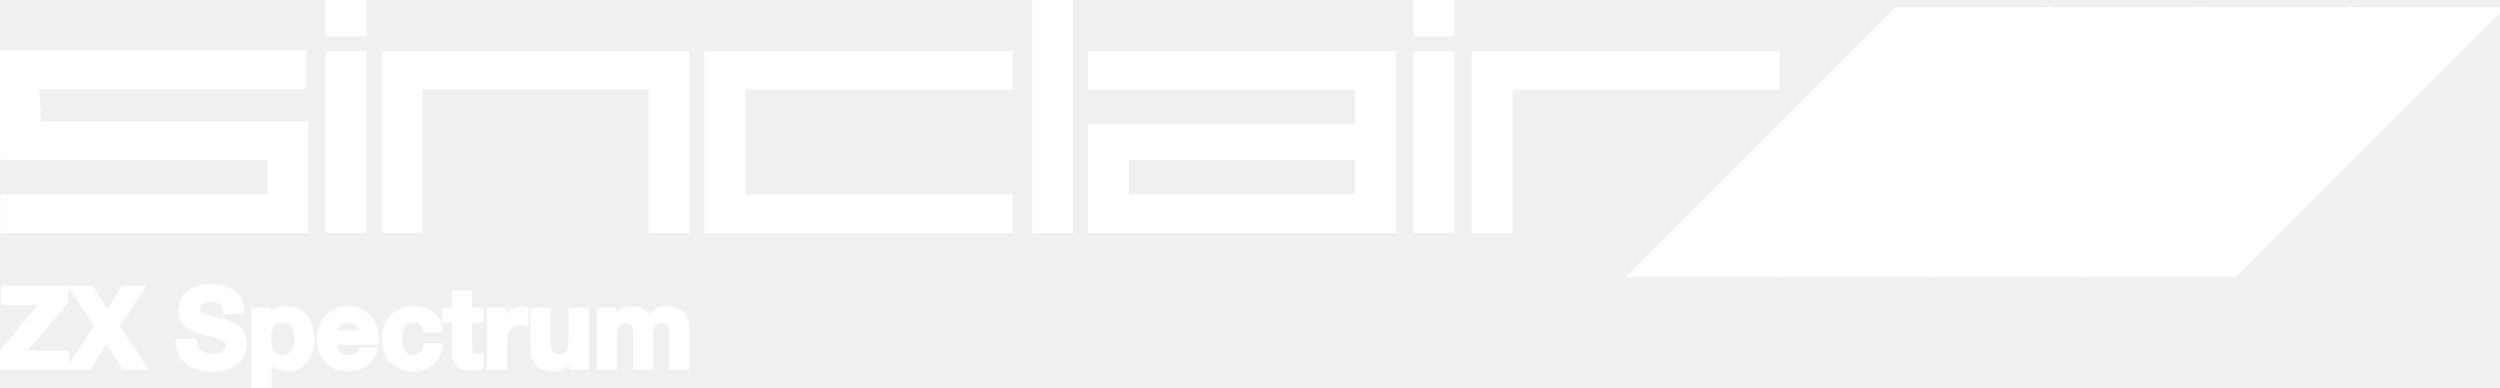
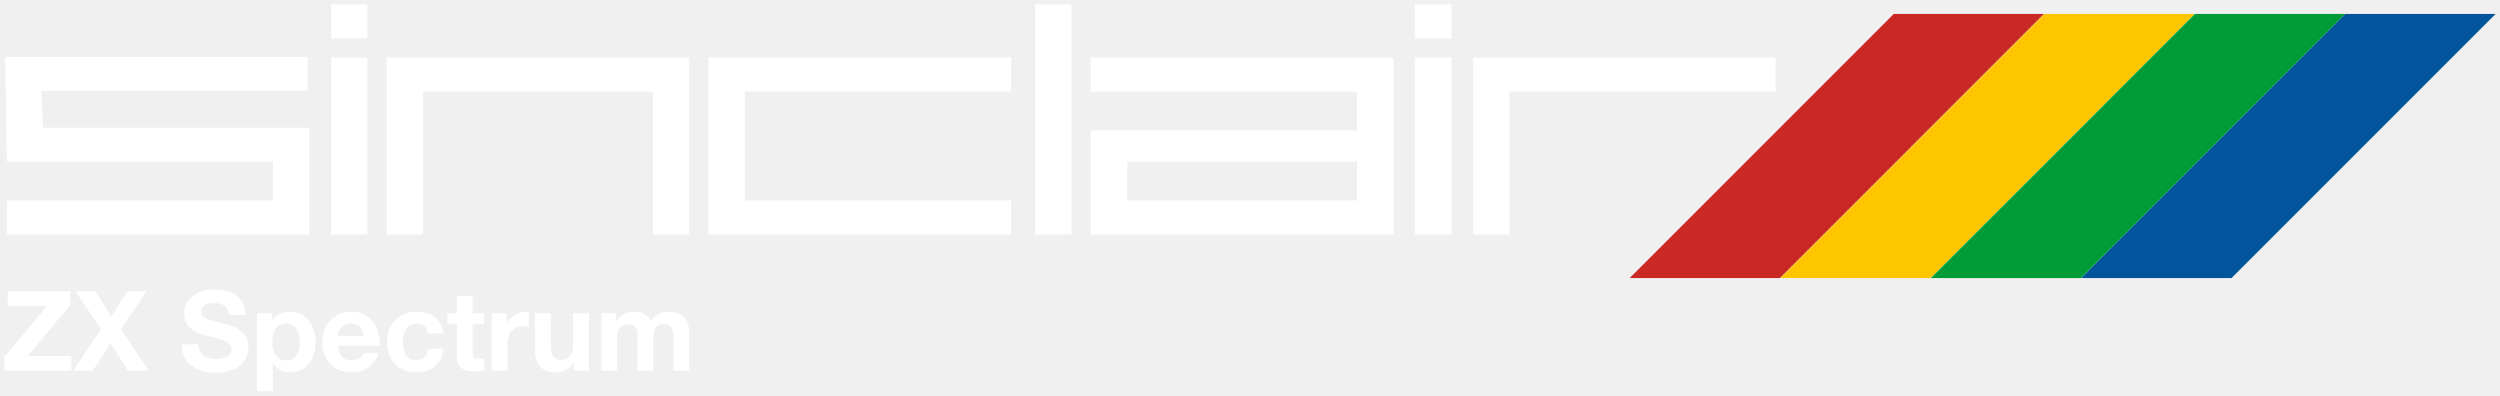
- <svg xmlns="http://www.w3.org/2000/svg" enable-background="new 0 0 566.929 87.964" height="87.964" viewBox="0 0 566.929 87.964" width="566.929">
-   <g fill="#fff" stroke="#fff">
-     <path d="m .566 52.343v-7.735h60.565v-8.827h-60.565l-.381-23.82h68.81v7.714h-60.566l.381 8.394h60.564v24.276h-68.808z" />
-     <path d="m74.357 52.343v-40.23h8.244v40.23z" />
-     <path d="m87.026 52.343v-40.23h68.81v40.23h-8.244v-32.517h-52.323v32.52z" />
-     <path d="m160.237 52.343v-40.23h68.86v7.714h-60.564v24.782h60.564v7.739h-68.86z" />
-     <path d="m234.583 52.343v-52.343h8.246v52.345h-8.246z" />
-     <path d="m320.994 52.343v-40.23h8.295v40.23z" />
-     <path d="m334.271 52.343v-40.23h68.807v7.714h-60.563v32.521h-8.244z" />
-     <path d="m247.228 12.113v7.714h60.564v8.824h-60.564v23.694h68.861v-40.232zm60.564 32.496h-52.271v-8.827h52.271z" />
-     <path d="m74.357 7.739v-7.739h8.244v7.739z" />
-     <path d="m320.994 7.739v-7.739h8.295v7.739z" />
-     <g>
-       <path d="m0 80.22 9.688-11.586h-8.928v-3.336h14.215v3.136l-9.688 11.586h9.941v3.338h-15.228z" />
-       <path d="m21.985 73.897-5.819-8.601h4.604l3.542 5.768 3.668-5.768h4.351l-5.792 8.625 6.298 9.436h-4.73l-3.947-6.247-4.022 6.247h-4.479z" />
-       <path d="m44.172 77.365c0 2.402 1.871 3.338 3.996 3.338 1.393 0 3.519-.404 3.519-2.252 0-1.947-2.707-2.275-5.363-2.984-2.681-.709-5.388-1.745-5.388-5.137 0-3.693 3.491-5.463 6.754-5.463 3.769 0 7.235 1.643 7.235 5.818h-3.845c-.126-2.176-1.67-2.73-3.566-2.73-1.266 0-2.732.531-2.732 2.049 0 1.393.861 1.567 5.389 2.731 1.315.329 5.362 1.163 5.362 5.261 0 3.313-2.605 5.793-7.513 5.793-3.997 0-7.741-1.974-7.69-6.424z" />
-       <path d="m57.503 70.281h3.416v1.67h.052c.858-1.391 2.275-2.023 3.895-2.023 4.099 0 5.944 3.313 5.944 7.031 0 3.492-1.922 6.754-5.742 6.754-1.569 0-3.061-.684-3.921-1.973h-.051v6.225h-3.593zm9.715 6.576c0-2.074-.835-4.225-3.138-4.225-2.353 0-3.11 2.101-3.11 4.225 0 2.125.809 4.148 3.137 4.148 2.351 0 3.111-2.022 3.111-4.148z" />
-       <path d="m75.922 77.691c.101 2.277 1.214 3.314 3.212 3.314 1.441 0 2.605-.885 2.833-1.694h3.161c-1.012 3.085-3.161 4.399-6.121 4.399-4.124 0-6.678-2.832-6.678-6.881 0-3.922 2.708-6.906 6.678-6.906 4.451 0 6.603 3.746 6.35 7.767zm5.842-2.275c-.328-1.822-1.113-2.781-2.858-2.781-2.277 0-2.935 1.769-2.985 2.781z" />
-       <path d="m96.387 74.884c-.229-1.467-1.164-2.25-2.657-2.25-2.302 0-3.062 2.326-3.062 4.248 0 1.873.733 4.123 2.985 4.123 1.669 0 2.63-1.062 2.858-2.653h3.464c-.455 3.464-2.858 5.36-6.298 5.36-3.946 0-6.604-2.781-6.604-6.703 0-4.072 2.428-7.084 6.678-7.084 3.088 0 5.92 1.619 6.147 4.961z" />
-       <path d="m106.558 70.281h2.63v2.403h-2.63v6.476c0 1.215.303 1.52 1.517 1.52.38 0 .734-.025 1.113-.104v2.807c-.606.104-1.391.129-2.099.129-2.201 0-4.123-.508-4.123-3.112v-7.714h-2.177v-2.404h2.177v-3.922h3.592z" />
-       <path d="m110.909 70.281h3.415v2.43h.051c.657-1.646 2.429-2.783 4.175-2.783.253 0 .556.05.784.129v3.337c-.33-.075-.859-.126-1.29-.126-2.63 0-3.542 1.896-3.542 4.197v5.895h-3.592z" />
-       <path d="m133.018 83.358h-3.416v-1.821h-.076c-.911 1.467-2.479 2.176-3.997 2.176-3.82 0-4.782-2.148-4.782-5.387v-8.045h3.594v7.387c0 2.149.632 3.213 2.301 3.213 1.949 0 2.783-1.088 2.783-3.744v-6.855h3.592z" />
-       <path d="m135.852 70.281h3.391v1.771h.05c.937-1.344 2.302-2.127 3.997-2.127 1.645 0 3.111.607 3.82 2.178.759-1.141 2.125-2.178 3.946-2.178 2.783 0 4.782 1.289 4.782 4.681v8.752h-3.593v-7.412c0-1.743-.15-3.187-2.2-3.187-2.024 0-2.404 1.67-2.404 3.313v7.286h-3.592v-7.335c0-1.52.101-3.264-2.177-3.264-.708 0-2.428.455-2.428 3.011v7.588h-3.592z" />
-     </g>
-     <g>
-       <path d="m429.958 2.173-60.103 60.112h34.207l60.105-60.112z" />
-       <path d="m464.244 2.173-60.106 60.112h34.209l60.104-60.112z" />
-       <path d="m498.501 2.173-60.103 60.112h34.207l60.105-60.112z" />
-       <path d="m532.722 2.173-60.105 60.112h34.209l60.103-60.112z" />
-     </g>
+ <svg xmlns="http://www.w3.org/2000/svg" width="568.93" height="89.965" version="1.2" viewBox="0 0 568.93 89.965">
+   <g fill="#fff">
+     <path d="m1.566 53.343v-7.735h60.565v-8.827h-60.565l-0.381-23.82h68.81v7.714h-60.566l0.381 8.394h60.564v24.276h-68.808z" />
+     <path d="m75.357 53.343v-40.23h8.244v40.23z" />
+     <path d="m88.026 53.343v-40.23h68.81v40.23h-8.244v-32.517h-52.323v32.52l-8.243-3e-3z" />
+     <path d="m161.24 53.343v-40.23h68.86v7.714h-60.564v24.782h60.564v7.739h-68.86z" />
+     <path d="m235.58 53.343v-52.343h8.246v52.345h-8.246z" />
+     <path d="m321.99 53.343v-40.23h8.295v40.23z" />
+     <path d="m335.27 53.343v-40.23h68.807v7.714h-60.563v32.521h-8.244z" />
+     <path d="m248.23 13.113v7.714h60.564v8.824h-60.564v23.694h68.861v-40.232zm60.564 32.496h-52.271v-8.827h52.271z" />
+     <path d="m75.357 8.739v-7.739h8.244v7.739z" />
+     <path d="m321.99 8.739v-7.739h8.295v7.739z" />
+     <path d="m1 81.22 9.688-11.586h-8.928v-3.336h14.215v3.136l-9.688 11.586h9.941v3.338h-15.228z" />
+     <path d="m22.985 74.897-5.819-8.601h4.604l3.542 5.768 3.668-5.768h4.351l-5.792 8.625 6.298 9.436h-4.73l-3.947-6.247-4.022 6.247h-4.479z" />
+     <path d="m45.172 78.365c0 2.402 1.871 3.338 3.996 3.338 1.393 0 3.519-0.404 3.519-2.252 0-1.947-2.707-2.275-5.363-2.984-2.681-0.709-5.388-1.744-5.388-5.137 0-3.692 3.491-5.463 6.754-5.463 3.769 0 7.235 1.643 7.235 5.818h-3.845c-0.126-2.176-1.67-2.73-3.566-2.73-1.266 0-2.732 0.531-2.732 2.049 0 1.394 0.861 1.567 5.389 2.731 1.315 0.329 5.362 1.163 5.362 5.261 0 3.313-2.605 5.793-7.513 5.793-3.997 0-7.741-1.974-7.69-6.424z" />
+     <path d="m58.503 71.281h3.416v1.67h0.052c0.858-1.391 2.275-2.023 3.895-2.023 4.099 0 5.944 3.314 5.944 7.031 0 3.492-1.922 6.754-5.742 6.754-1.569 0-3.061-0.684-3.921-1.973h-0.051v6.225h-3.593zm9.715 6.576c0-2.074-0.835-4.225-3.138-4.225-2.353 0-3.11 2.101-3.11 4.225 0 2.125 0.809 4.148 3.137 4.148 2.351 0 3.111-2.022 3.111-4.148z" />
+     <path d="m76.922 78.691c0.101 2.277 1.214 3.314 3.212 3.314 1.441 0 2.605-0.885 2.833-1.694h3.161c-1.012 3.085-3.161 4.399-6.121 4.399-4.124 0-6.678-2.832-6.678-6.881 0-3.922 2.708-6.906 6.678-6.906 4.451 0 6.603 3.746 6.35 7.767zm5.842-2.275c-0.328-1.822-1.113-2.781-2.858-2.781-2.277 0-2.935 1.77-2.985 2.781z" />
+     <path d="m97.387 75.884c-0.229-1.467-1.164-2.25-2.657-2.25-2.302 0-3.062 2.326-3.062 4.248 0 1.873 0.733 4.123 2.985 4.123 1.669 0 2.63-1.063 2.858-2.653h3.464c-0.455 3.464-2.858 5.36-6.298 5.36-3.946 0-6.604-2.781-6.604-6.703 0-4.072 2.428-7.084 6.678-7.084 3.088 0 5.92 1.619 6.147 4.961z" />
+     <path d="m107.56 71.281h2.63v2.403h-2.63v6.476c0 1.215 0.303 1.521 1.517 1.521 0.38 0 0.734-0.025 1.113-0.104v2.807c-0.606 0.104-1.391 0.13-2.099 0.13-2.201 0-4.123-0.509-4.123-3.112v-7.714h-2.177v-2.403h2.177v-3.925h3.592z" />
+     <path d="m111.91 71.281h3.415v2.43h0.051c0.657-1.646 2.429-2.782 4.175-2.782 0.253 0 0.556 0.05 0.784 0.129v3.337c-0.33-0.075-0.859-0.126-1.29-0.126-2.63 0-3.542 1.896-3.542 4.196v5.896h-3.592z" />
+     <path d="m134.02 84.358h-3.416v-1.821h-0.076c-0.911 1.467-2.479 2.176-3.997 2.176-3.82 0-4.782-2.147-4.782-5.387v-8.045h3.594v7.387c0 2.149 0.632 3.213 2.301 3.213 1.949 0 2.783-1.088 2.783-3.743v-6.854h3.592z" />
+     <path d="m136.85 71.281h3.391v1.771h0.05c0.937-1.344 2.302-2.127 3.997-2.127 1.645 0 3.111 0.607 3.82 2.178 0.759-1.141 2.125-2.178 3.946-2.178 2.783 0 4.782 1.289 4.782 4.681v8.752h-3.593v-7.412c0-1.743-0.15-3.187-2.2-3.187-2.024 0-2.404 1.67-2.404 3.313v7.286h-3.592v-7.335c0-1.52 0.101-3.264-2.177-3.264-0.708 0-2.428 0.455-2.428 3.011v7.588h-3.592z" />
  </g>
+   <polygon transform="translate(1,1)" points="404.06 62.285 464.17 2.173 429.96 2.173 369.86 62.285" fill="#ca2825" />
+   <polygon transform="translate(1,1)" points="438.35 62.285 498.45 2.173 464.24 2.173 404.14 62.285" fill="#fdc601" />
+   <polygon transform="translate(1,1)" points="472.6 62.285 532.71 2.173 498.5 2.173 438.4 62.285" fill="#009c37" />
+   <polygon transform="translate(1,1)" points="506.83 62.285 566.93 2.173 532.72 2.173 472.62 62.285" fill="#02559c" />
</svg>
